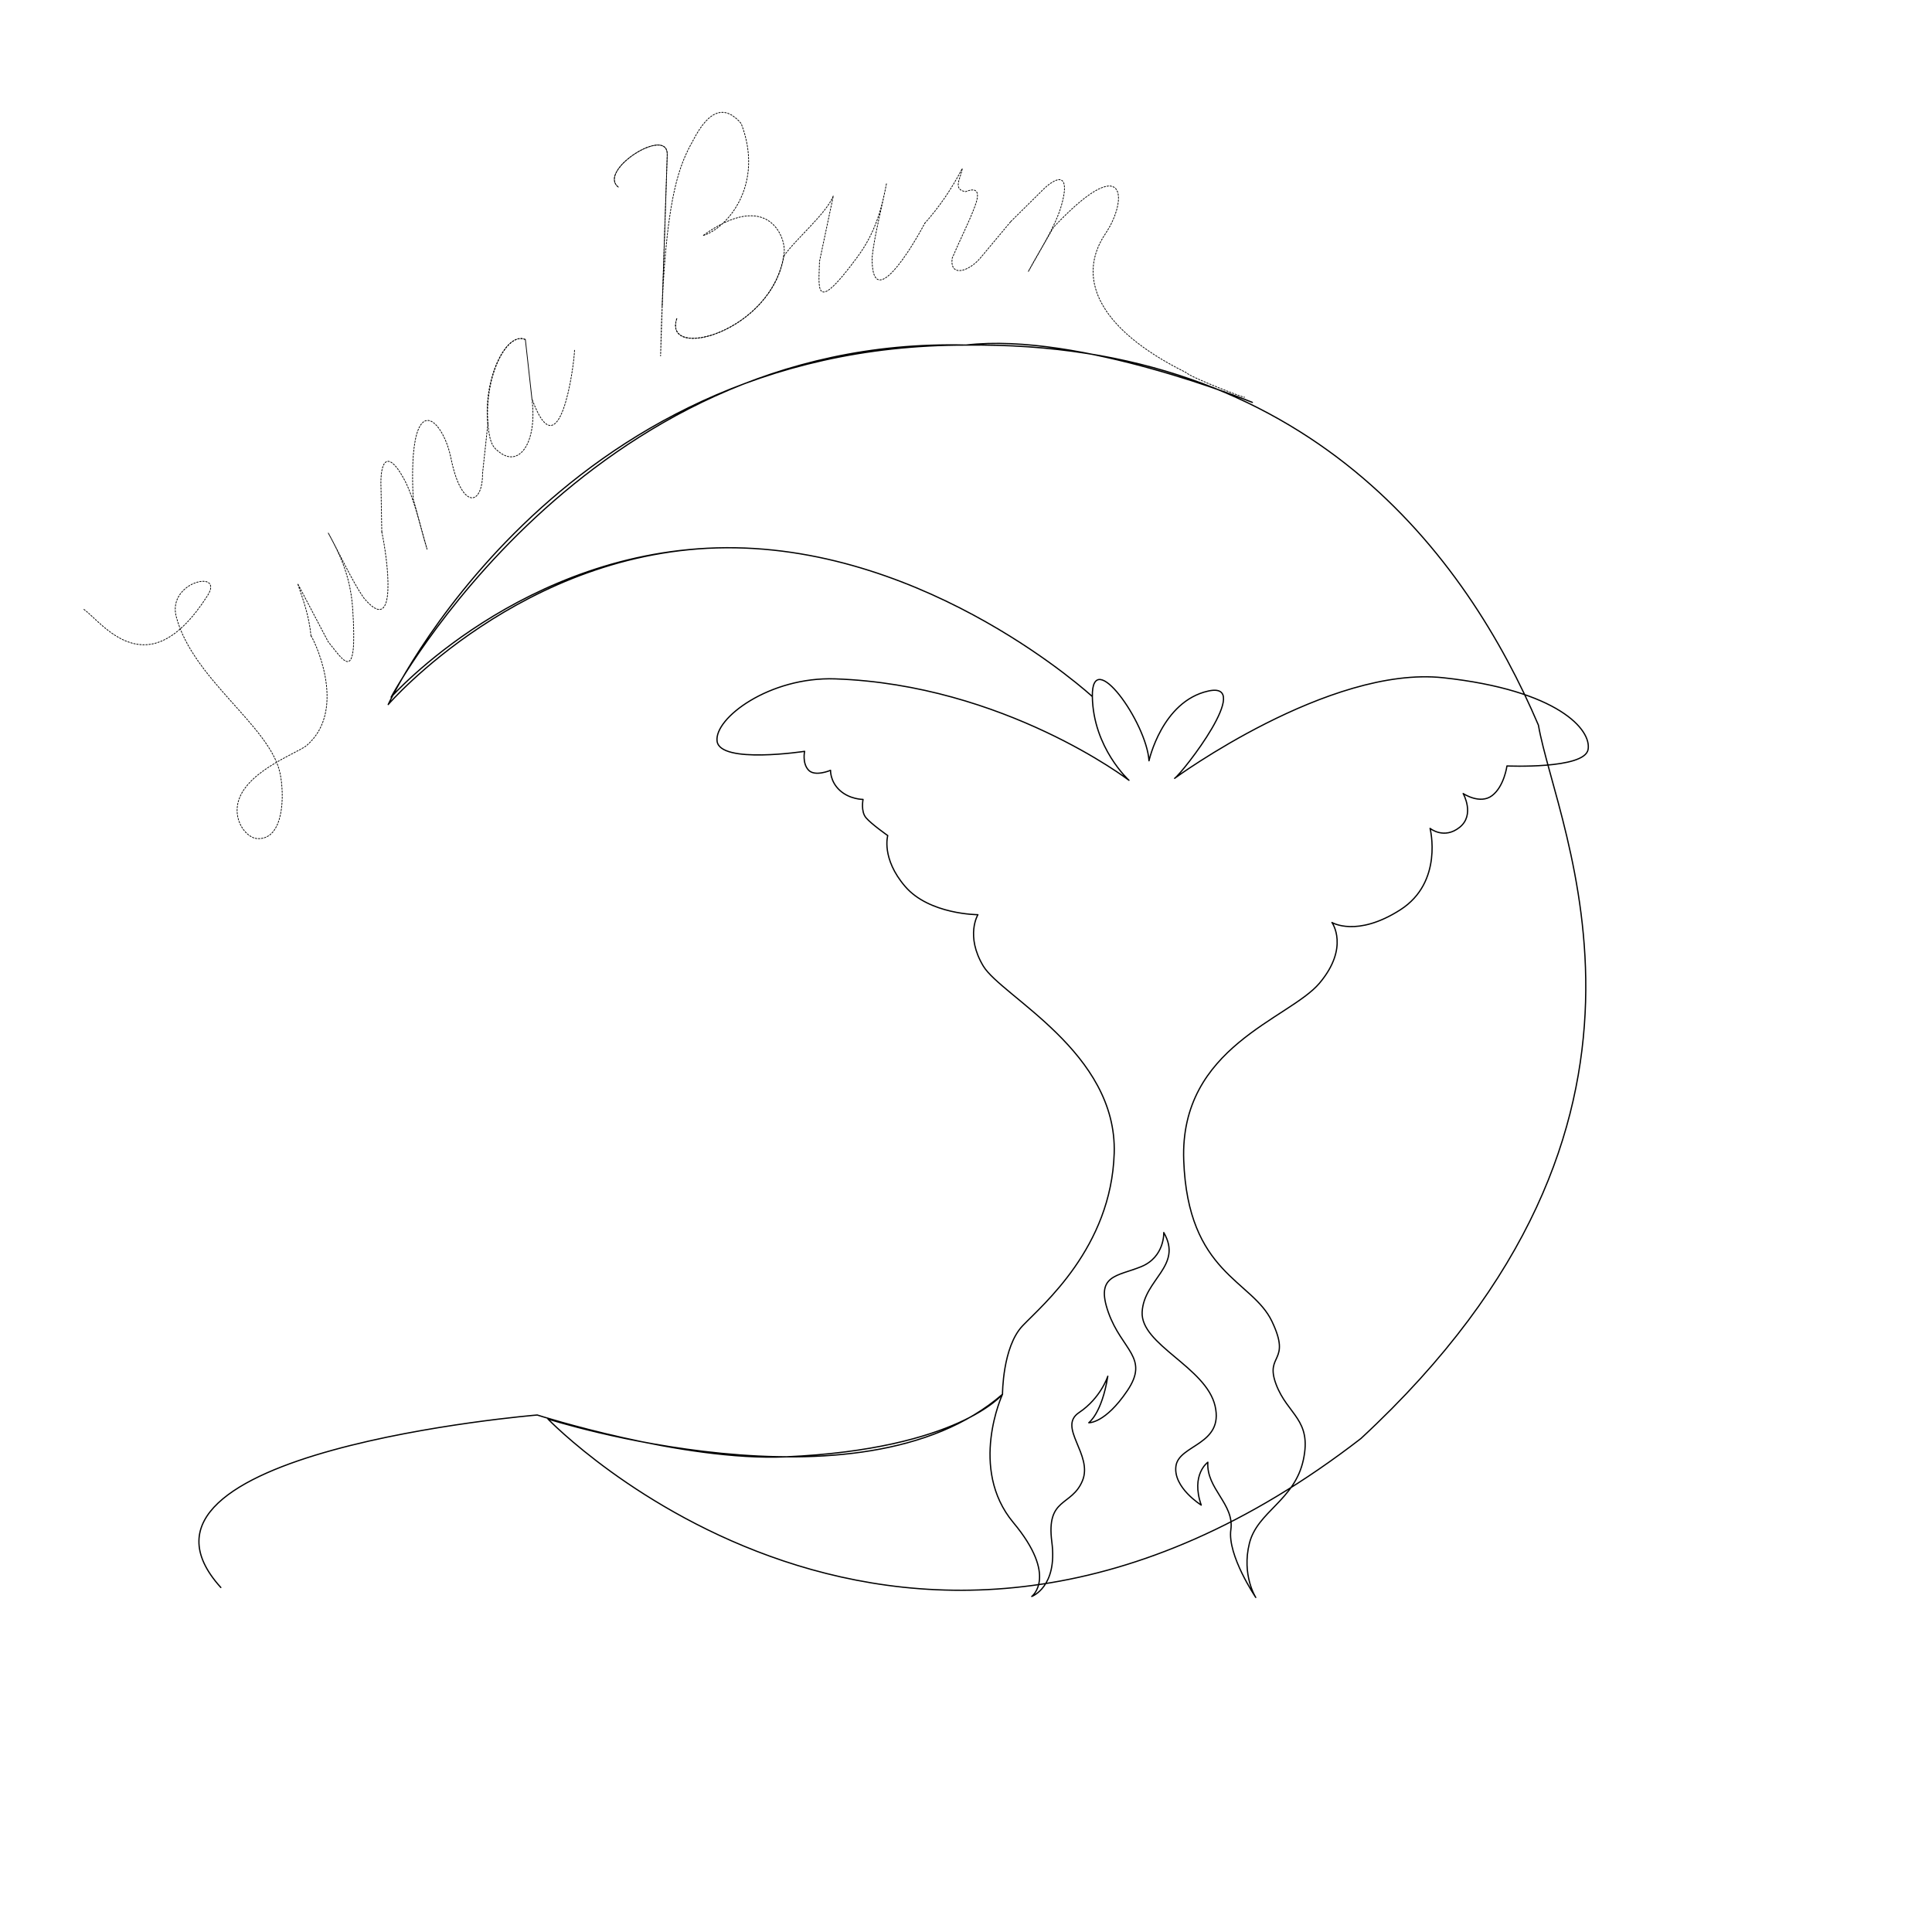
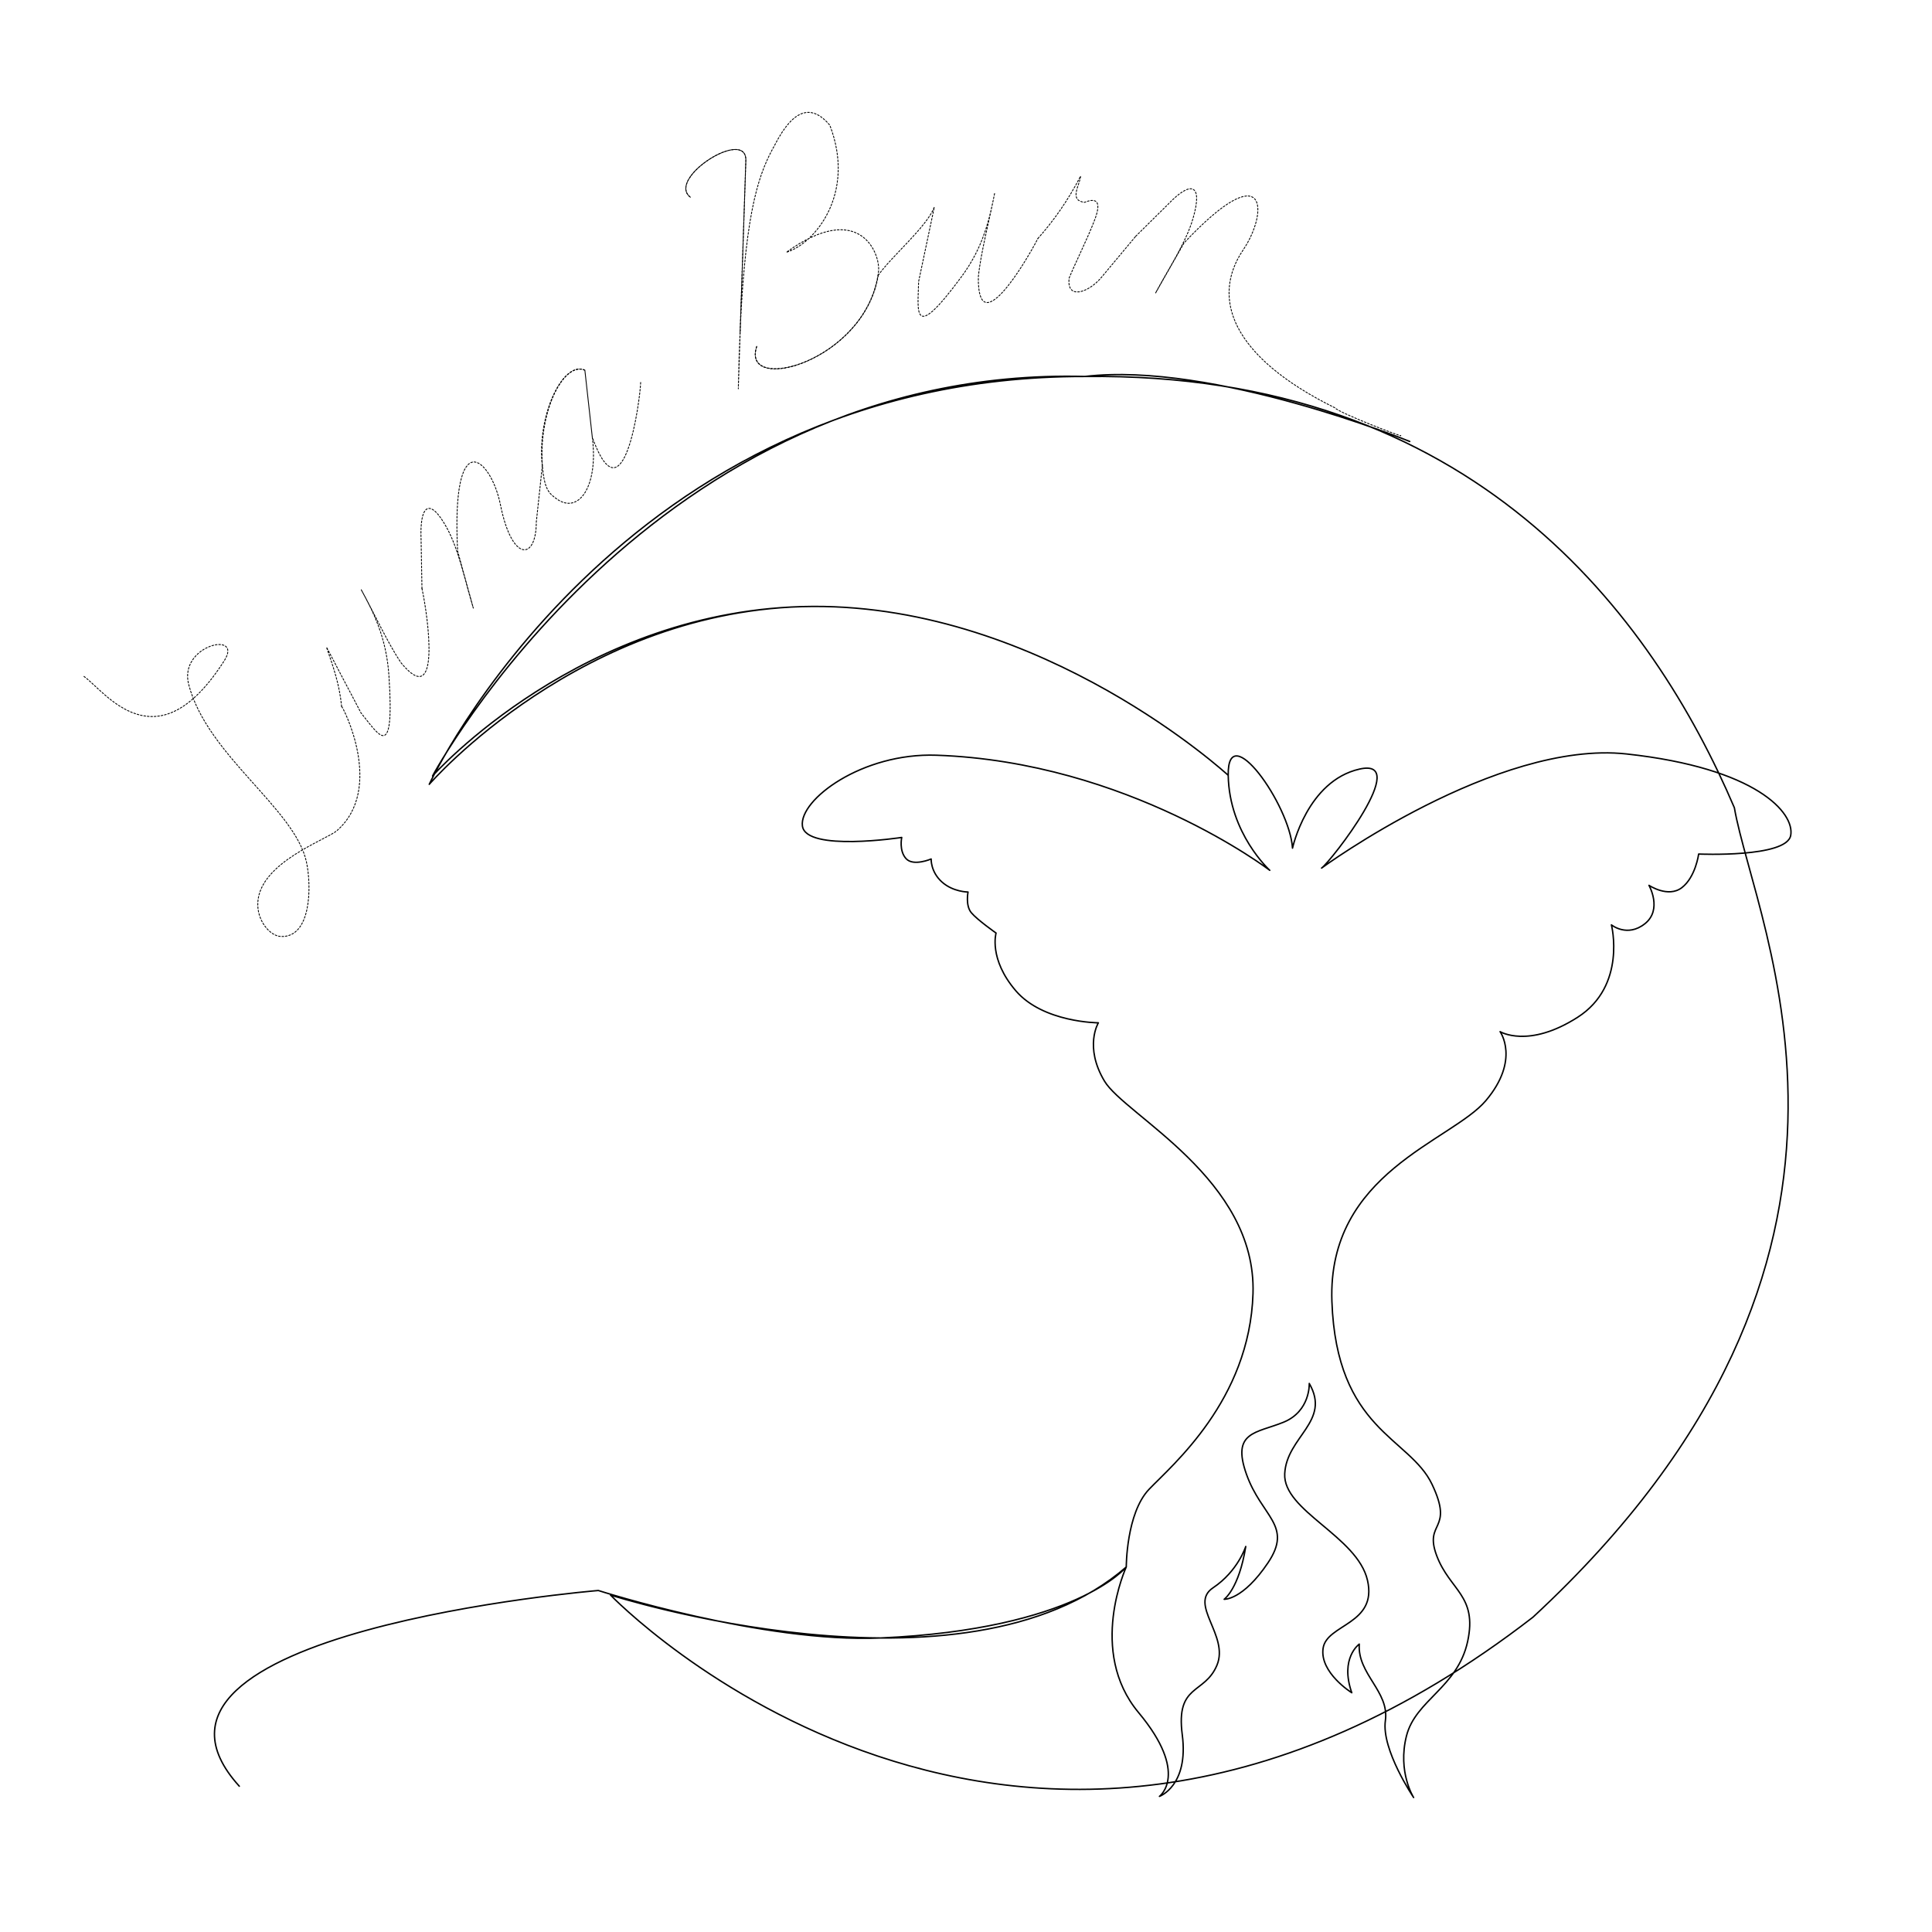
<svg xmlns="http://www.w3.org/2000/svg" xmlns:ns1="http://inkstitch.org/namespace" width="100%" height="100%" viewBox="0 0 6615 6615" version="1.1" xml:space="preserve" style="fill-rule:evenodd;clip-rule:evenodd;stroke-linecap:round;stroke-linejoin:round;stroke-miterlimit:1.5" id="svg9">
  <defs id="defs9">
  
  
  
  
  
  
  
  
    
  
    
  
    
  
    
    
  
    
    
    
  
    
  
    
  
    
    
  
        
    </defs>
-   <path d="m 287.403,2086.65 c 63.054,44.418 218.2,274.329 423.379,-47.602 58.007,-91.014 -138.608,-47.45 -107.395,72.148 55.789,213.764 320.055,373.918 355.124,534.598 16.482,75.518 14.128,230.339 -77.278,225.515 -33.275,-1.756 -73.169,-48.686 -69.171,-104.709 8.546,-119.767 207.223,-187.178 238.635,-214.664 145.056,-126.931 17.536,-374.844 14.113,-374.618" id="path5330-1-1-1-1-1-1-1-1-1-1-1" ns1:ties="3" ns1:bean_stitch_repeats="1" ns1:running_stitch_length_mm="2" style="fill-rule:evenodd;clip-rule:evenodd;stroke-linecap:round;stroke-linejoin:round;stroke-miterlimit:4;fill:none;stroke:#000000;stroke-width:2.612;stroke-dasharray:5.225, 5.225;stroke-opacity:1" ns1:min_stitch_length_mm=".5" ns1:min_jump_stitch_length_mm="3" />
-   <path d="m 1064.81,2177.319 c -6.92,-69.678 -25.01,-118.072 -45.675,-179.172 l 104.393,198.986 c 53.086,64.655 101.726,154.014 84.016,-112.907 -7.709,-116.201 -47.589,-193.142 -83.845,-259.741 39.746,72.171 80.583,162.557 121.005,221.737 120,144.812 81.573,-137.022 62.542,-224.809" id="path2227-1-1-1-1-1-1-1-1-1-1-1-1-1-1-1" ns1:ties="3" ns1:bean_stitch_repeats="1" ns1:running_stitch_length_mm="2" style="fill-rule:evenodd;clip-rule:evenodd;stroke-linecap:round;stroke-linejoin:round;stroke-miterlimit:4;fill:none;stroke:#000000;stroke-width:2.612;stroke-dasharray:5.225, 5.225;stroke-opacity:1" ns1:min_stitch_length_mm=".5" ns1:min_jump_stitch_length_mm="3" />
-   <path d="M 1307.246,1821.412 1304.6,1674.162 c -4.64,-103.645 25.173,-131.325 77.34,-36.478 36.852,67.005 54.943,160.028 80.265,242.785 l -47.377,-171.971 c -19.686,-388.814 100.795,-281.492 129.244,-139.619 35.386,176.467 108.385,166.325 108.178,51.864 l 18.165,-169.424" id="path1192-1-1-1-1-1-1-1-1-1-1-1-1" ns1:ties="3" ns1:bean_stitch_repeats="1" ns1:running_stitch_length_mm="2" style="fill-rule:evenodd;clip-rule:evenodd;stroke-linecap:round;stroke-linejoin:round;stroke-miterlimit:4;fill:none;stroke:#000000;stroke-width:2.612;stroke-dasharray:5.225, 5.225;stroke-opacity:1" ns1:min_stitch_length_mm=".5" ns1:min_jump_stitch_length_mm="3" />
-   <path d="m 1670.415,1451.319 c -11.565,-173.527 68.367,-316.582 128.36,-288.828" id="path3928-1-1-1-1-1-1-1-1" ns1:ties="3" ns1:running_stitch_length_mm="2" style="fill-rule:evenodd;clip-rule:evenodd;stroke-linecap:round;stroke-linejoin:round;stroke-miterlimit:4;fill:none;stroke:#000000;stroke-width:2.612;stroke-dasharray:5.225, 5.225;stroke-opacity:1" ns1:min_stitch_length_mm=".5" ns1:min_jump_stitch_length_mm="3" />
-   <path d="m 1798.775,1162.491 c -66.59,-28.955 -145.3,136.922 -128.36,288.828 6.656,71.681 19.616,82.368 42.495,99.043 67.81,49.421 127.091,-38.6 108.38,-184.913 l -22.516,-202.956 22.516,202.956 c 94.632,260.237 144.283,-112.49 145.854,-166.224" id="path3930-1-1-1-1-1-1-1-1" ns1:bean_stitch_repeats="1" ns1:ties="3" ns1:running_stitch_length_mm="2" style="fill-rule:evenodd;clip-rule:evenodd;stroke-linecap:round;stroke-linejoin:round;stroke-miterlimit:4;fill:none;stroke:#000000;stroke-width:2.612;stroke-dasharray:5.225, 5.225;stroke-opacity:1" ns1:min_stitch_length_mm=".5" ns1:min_jump_stitch_length_mm="3" />
-   <path d="m 2267.248,1046.978 17.308,-517.109 C 2287.36,429.07 2043.847,583.874 2117.206,640.616" id="path9927-1-1-1-1-1-1" ns1:ties="3" ns1:running_stitch_length_mm="2" style="fill-rule:evenodd;clip-rule:evenodd;stroke-linecap:round;stroke-linejoin:round;stroke-miterlimit:4;fill:none;stroke:#000000;stroke-width:2.612;stroke-dasharray:5.225, 5.225;stroke-opacity:1" ns1:min_stitch_length_mm=".5" ns1:min_jump_stitch_length_mm="3" />
-   <path d="M 2117.206,640.616 C 2043.847,583.874 2287.36,429.07 2284.556,529.87 l -22.752,688.689 c 1.331,-68.035 3.316,-129.28 5.877,-184.552 17.034,-367.703 59.525,-471.097 104.265,-551.132 57.493,-112.585 112.538,-122.529 165.854,-59.859 80.05,207.901 -45.969,358.379 -131.118,383.782 222.504,-160.016 284.896,5.391 278.168,58.656 -34.16,270.446 -416.815,372.417 -367.45,225.243" id="path9915-1-1-1-1-1-1" ns1:ties="3" ns1:bean_stitch_repeats="1" ns1:running_stitch_length_mm="2" style="fill-rule:evenodd;clip-rule:evenodd;stroke-linecap:round;stroke-linejoin:round;stroke-miterlimit:4;fill:none;stroke:#000000;stroke-width:2.612;stroke-dasharray:5.225, 5.225;stroke-opacity:1" ns1:min_stitch_length_mm=".5" ns1:min_jump_stitch_length_mm="3" />
-   <path d="m 2317.401,1090.697 c -49.378,147.156 323.87,46.899 366.675,-214.314" id="path9923-1-1-1-1-1-1" ns1:ties="3" ns1:running_stitch_length_mm="2" style="fill-rule:evenodd;clip-rule:evenodd;stroke-linecap:round;stroke-linejoin:round;stroke-miterlimit:4;fill:none;stroke:#000000;stroke-width:2.612;stroke-dasharray:5.225, 5.225;stroke-opacity:1" ns1:min_stitch_length_mm=".5" ns1:min_jump_stitch_length_mm="3" />
-   <path d="m 2684.076,876.384 c 37.944,-55.586 146.453,-145.903 169.214,-206.051 l -47.412,224.868 c -1.602,88.04 -21.626,190.398 130.065,-15.665 66.037,-89.707 84.719,-176.276 99.64,-252.567 -15.84,83.03 -42.116,180.03 -49.465,254.233 -2.797,198.049 139.413,-38.048 179.792,-116.138" id="path2227-1-1-1-1-1-1-1-1-1-1-1-1-1-1-1-1" ns1:ties="3" ns1:bean_stitch_repeats="1" ns1:running_stitch_length_mm="2" style="fill-rule:evenodd;clip-rule:evenodd;stroke-linecap:round;stroke-linejoin:round;stroke-miterlimit:4;fill:none;stroke:#000000;stroke-width:2.612;stroke-dasharray:5.225, 5.225;stroke-opacity:1" ns1:min_stitch_length_mm=".5" ns1:min_jump_stitch_length_mm="3" />
-   <path d="m 3165.909,765.061 c 49.337,-55.512 90.701,-115.075 128.824,-188.168 -3.432,29.827 -35.589,73.092 11.793,79.149 43.197,-17.192 49.542,5.318 29.102,56.687 -20.191,52.746 -50.6,112.507 -75.385,171.206 -9.161,67.058 57.736,45.857 97.323,-1.578 l 103.5,-124.021" id="path3391-1-1-1-1" ns1:ties="3" ns1:bean_stitch_repeats="1" ns1:running_stitch_length_mm="2" style="fill-rule:evenodd;clip-rule:evenodd;stroke-linecap:round;stroke-linejoin:round;stroke-miterlimit:4;fill:none;stroke:#000000;stroke-width:2.612;stroke-dasharray:5.225, 5.225;stroke-opacity:1" ns1:min_stitch_length_mm=".5" ns1:min_jump_stitch_length_mm="3" />
-   <path d="m 3461.067,758.337 98.318,-97.117 c 67.415,-70.751 105.418,-62.894 74.59,43.134 -21.779,74.903 -73.316,150.4 -113.222,225.515 l 86.302,-151.574 c 251.432,-267.378 256.128,-94.463 178.08,21.419 -97.079,144.14 -37.033,321.134 277.064,476.424 12.872,15.648 213.498,92.67 197.881,83.322" id="path1192-1-1-1-1-1-1-1-1-1-1-1-1-1" ns1:ties="3" ns1:bean_stitch_repeats="1" ns1:running_stitch_length_mm="2" style="clip-rule:evenodd;fill:none;fill-rule:evenodd;stroke:#000000;stroke-width:2.612;stroke-linecap:round;stroke-linejoin:round;stroke-miterlimit:4;stroke-dasharray:5.225, 5.225;stroke-opacity:1" ns1:min_stitch_length_mm=".5" ns1:min_jump_stitch_length_mm="3" />
-   <path d="m 4287.918,1377.652 c 0,0 -592.738,-241.934 -980.416,-196.14 -1405.177,-1.907 -1978.288,1230.702 -1978.288,1230.702 0,0 460.698,-532.99 1157.301,-536.806 696.614,-3.828 1253.598,509.603 1253.598,509.603 0,0 -556.984,-513.42 -1253.598,-509.603 -696.603,3.828 -1147.312,511.54 -1147.312,511.54 0,0 661.808,-1238.761 1968.298,-1205.435 1175.802,-14.433 1714.624,726.972 1959.899,1301.3 62.654,362.31 570.39,1351.844 -607.681,2442.502 -1560.832,1207.016 -2783.603,-66.796 -2783.603,-66.796 0,0 1066.113,341.774 1556.362,-84.679 0,0 -0.215,-162.087 68.785,-234.41 69,-72.312 303.466,-268.194 313.649,-590.443 10.941,-345.851 -386.443,-537.701 -448.353,-641.486 -61.91,-103.773 -18.292,-175.655 -18.292,-175.655 0,0 -166.44,-0.408 -249.055,-96.616 -82.614,-96.208 -59.645,-174.307 -59.645,-174.307 0,0 -55.873,-39.129 -74.391,-60.964 -18.53,-21.824 -10.16,-62.799 -10.16,-62.799 0,0 -45.294,0.147 -79.307,-30.737 -34.002,-30.884 -31.974,-68.937 -31.974,-68.937 0,0 -53.619,23.058 -75.626,-0.917 -22.007,-23.987 -13.184,-64.067 -13.184,-64.067 0,0 -289.784,44.282 -299.706,-34.757 -9.933,-79.05 180.077,-221.216 404.508,-213.357 578.56,20.25 1005.789,347.278 1005.789,347.278 0,0 -122.449,-110.863 -125.405,-286.654 -2.956,-175.802 185.695,88.473 193.975,219.812 0,0 44.116,-202.881 202.254,-238.623 158.127,-35.742 -85.774,278.262 -114.566,298.761 0,0 528.09,-387.12 920.434,-344.367 392.344,42.764 507.736,178.214 495.198,245.928 -12.55,67.714 -277.733,56.037 -277.733,56.037 0,0 -9.276,69.65 -50.719,101.429 -41.432,31.779 -99.207,-6.976 -99.207,-6.976 0,0 41.318,72.991 -12.119,115.654 -53.449,42.662 -101.201,3.624 -101.201,3.624 0,0 46.868,183.662 -101.993,278.896 -148.862,95.246 -233.979,43.308 -233.979,43.308 0,0 61.185,84.69 -42.666,207.819 -103.84,123.128 -478.809,217.502 -464.821,606.332 13.999,388.819 234.138,408.989 302.062,551.597 67.924,142.608 -25.371,110.24 14.158,215.486 39.54,105.246 123.423,120.082 93.34,259.009 -30.071,138.916 -157.175,176.244 -184.596,285.136 -27.421,108.881 21.679,185.655 21.679,185.655 0,0 -97.724,-144.306 -85.276,-232.157 12.436,-87.85 -84.879,-140.411 -78.741,-230.809 0,0 -59.384,41.824 -22.664,146.775 0,0 -97.112,-60.398 -86.567,-133.955 10.545,-73.546 164.549,-71.927 134.024,-205.237 -30.524,-133.31 -255.454,-209.438 -249.78,-321.672 5.663,-112.222 140.424,-157.67 74.04,-272.384 0,0 3.942,83.728 -77.71,117.001 -81.64,33.274 -157.776,27.509 -111.802,156.957 45.985,129.436 141.149,154.069 64.888,267.333 -76.26,113.264 -132.19,109.946 -132.19,109.946 0,0 44.762,-31.212 65.172,-159.301 0,0 -23.672,74.634 -98.539,124.555 -74.856,49.922 48.884,144.046 11.734,233.436 -37.15,89.39 -124.929,55.596 -104.78,209.936 20.161,154.329 -68.841,186.153 -68.841,186.153 0,0 91.37,-67.94 -63.088,-253.074 -154.457,-185.134 -37.014,-439.194 -37.014,-439.194 0,0 -151.295,187.963 -741.16,214.238 -355.161,15.821 -851.911,-143.234 -851.911,-143.234 0,0 -1506.526,124.044 -1083.332,590.552" style="clip-rule:evenodd;fill:none;fill-opacity:1;fill-rule:evenodd;stroke:#000000;stroke-width:4.333;stroke-linecap:round;stroke-linejoin:round;stroke-miterlimit:2;stroke-dasharray:none;stroke-opacity:1" id="path1" />
+   <path d="m 287.579,2316.067 c 71.546,50.401 247.588,311.277 480.402,-54.013 65.82,-103.273 -157.277,-53.841 -121.859,81.865 63.302,242.554 363.162,424.278 402.953,606.6 18.701,85.689 16.03,261.362 -87.687,255.889 -37.756,-1.993 -83.024,-55.243 -78.487,-118.812 9.698,-135.897 235.133,-212.387 270.775,-243.576 164.593,-144.026 19.898,-425.33 16.014,-425.073" id="path5330-1-1-1-1-1-1-1-1-1-1-1" ns1:ties="3" ns1:bean_stitch_repeats="1" ns1:running_stitch_length_mm="2" style="clip-rule:evenodd;fill:none;fill-rule:evenodd;stroke:#000000;stroke-width:2.964;stroke-linecap:round;stroke-linejoin:round;stroke-miterlimit:4;stroke-dasharray:5.928, 5.928;stroke-opacity:1" ns1:min_stitch_length_mm=".5" ns1:min_jump_stitch_length_mm="3" />
+   <path d="m 1169.69,2418.948 c -7.852,-79.063 -28.379,-133.975 -51.826,-203.304 l 118.453,225.786 c 60.236,73.363 115.427,174.757 95.332,-128.114 -8.748,-131.852 -53.999,-219.155 -95.138,-294.724 45.1,81.892 91.437,184.451 137.303,251.601 136.162,164.316 92.559,-155.477 70.965,-255.088" id="path2227-1-1-1-1-1-1-1-1-1-1-1-1-1-1-1" ns1:ties="3" ns1:bean_stitch_repeats="1" ns1:running_stitch_length_mm="2" style="clip-rule:evenodd;fill:none;fill-rule:evenodd;stroke:#000000;stroke-width:2.964;stroke-linecap:round;stroke-linejoin:round;stroke-miterlimit:4;stroke-dasharray:5.928, 5.928;stroke-opacity:1" ns1:min_stitch_length_mm=".5" ns1:min_jump_stitch_length_mm="3" />
+   <path d="m 1444.779,2015.105 -3.002,-167.081 c -5.265,-117.605 28.564,-149.012 87.756,-41.391 41.816,76.029 62.343,181.582 91.076,275.484 l -53.758,-195.133 c -22.337,-441.181 114.371,-319.404 146.651,-158.424 40.152,200.235 122.982,188.726 122.748,58.849 l 20.611,-192.243" id="path1192-1-1-1-1-1-1-1-1-1-1-1-1" ns1:ties="3" ns1:bean_stitch_repeats="1" ns1:running_stitch_length_mm="2" style="clip-rule:evenodd;fill:none;fill-rule:evenodd;stroke:#000000;stroke-width:2.964;stroke-linecap:round;stroke-linejoin:round;stroke-miterlimit:4;stroke-dasharray:5.928, 5.928;stroke-opacity:1" ns1:min_stitch_length_mm=".5" ns1:min_jump_stitch_length_mm="3" />
+   <path d="m 1856.86,1595.166 c -13.122,-196.898 77.575,-359.221 145.648,-327.728" id="path3928-1-1-1-1-1-1-1-1" ns1:ties="3" ns1:running_stitch_length_mm="2" style="clip-rule:evenodd;fill:none;fill-rule:evenodd;stroke:#000000;stroke-width:2.964;stroke-linecap:round;stroke-linejoin:round;stroke-miterlimit:4;stroke-dasharray:5.928, 5.928;stroke-opacity:1" ns1:min_stitch_length_mm=".5" ns1:min_jump_stitch_length_mm="3" />
+   <path d="m 2002.508,1267.438 c -75.558,-32.855 -164.87,155.363 -145.648,327.728 7.553,81.335 22.258,93.462 48.219,112.383 76.943,56.077 144.208,-43.799 122.977,-209.818 l -25.548,-230.291 25.548,230.291 c 107.377,295.287 163.716,-127.641 165.498,-188.612" id="path3930-1-1-1-1-1-1-1-1" ns1:bean_stitch_repeats="1" ns1:ties="3" ns1:running_stitch_length_mm="2" style="clip-rule:evenodd;fill:none;fill-rule:evenodd;stroke:#000000;stroke-width:2.964;stroke-linecap:round;stroke-linejoin:round;stroke-miterlimit:4;stroke-dasharray:5.928, 5.928;stroke-opacity:1" ns1:min_stitch_length_mm=".5" ns1:min_jump_stitch_length_mm="3" />
+   <path d="m 2534.078,1136.368 19.639,-586.755 c 3.182,-114.376 -273.128,61.278 -189.889,125.662" id="path9927-1-1-1-1-1-1" ns1:ties="3" ns1:running_stitch_length_mm="2" style="clip-rule:evenodd;fill:none;fill-rule:evenodd;stroke:#000000;stroke-width:2.964;stroke-linecap:round;stroke-linejoin:round;stroke-miterlimit:4;stroke-dasharray:5.928, 5.928;stroke-opacity:1" ns1:min_stitch_length_mm=".5" ns1:min_jump_stitch_length_mm="3" />
+   <path d="m 2363.827,675.275 c -83.239,-64.384 193.071,-240.037 189.889,-125.662 l -25.816,781.444 c 1.511,-77.198 3.763,-146.692 6.669,-209.408 19.328,-417.227 67.542,-534.546 118.308,-625.361 65.236,-127.748 127.696,-139.032 188.192,-67.921 90.831,235.903 -52.16,406.647 -148.777,435.471 252.472,-181.567 323.267,6.117 315.633,66.556 -38.761,306.871 -472.953,422.576 -416.94,255.58" id="path9915-1-1-1-1-1-1" ns1:ties="3" ns1:bean_stitch_repeats="1" ns1:running_stitch_length_mm="2" style="clip-rule:evenodd;fill:none;fill-rule:evenodd;stroke:#000000;stroke-width:2.964;stroke-linecap:round;stroke-linejoin:round;stroke-miterlimit:4;stroke-dasharray:5.928, 5.928;stroke-opacity:1" ns1:min_stitch_length_mm=".5" ns1:min_jump_stitch_length_mm="3" />
+   <path d="m 2590.985,1185.974 c -56.029,166.975 367.491,53.216 416.06,-243.179" id="path9923-1-1-1-1-1-1" ns1:ties="3" ns1:running_stitch_length_mm="2" style="clip-rule:evenodd;fill:none;fill-rule:evenodd;stroke:#000000;stroke-width:2.964;stroke-linecap:round;stroke-linejoin:round;stroke-miterlimit:4;stroke-dasharray:5.928, 5.928;stroke-opacity:1" ns1:min_stitch_length_mm=".5" ns1:min_jump_stitch_length_mm="3" />
+   <path d="m 3007.046,942.797 c 43.054,-63.073 166.178,-165.554 192.004,-233.802 l -53.798,255.154 c -1.818,99.898 -24.539,216.042 147.583,-17.775 74.932,-101.789 96.129,-200.018 113.059,-286.584 -17.973,94.213 -47.788,204.278 -56.127,288.474 -3.174,224.723 158.19,-43.172 204.007,-131.78" id="path2227-1-1-1-1-1-1-1-1-1-1-1-1-1-1-1-1" ns1:ties="3" ns1:bean_stitch_repeats="1" ns1:running_stitch_length_mm="2" style="clip-rule:evenodd;fill:none;fill-rule:evenodd;stroke:#000000;stroke-width:2.964;stroke-linecap:round;stroke-linejoin:round;stroke-miterlimit:4;stroke-dasharray:5.928, 5.928;stroke-opacity:1" ns1:min_stitch_length_mm=".5" ns1:min_jump_stitch_length_mm="3" />
+   <path d="m 3553.775,816.481 c 55.981,-62.988 102.917,-130.574 146.175,-213.512 -3.894,33.845 -40.383,82.937 13.382,89.809 49.014,-19.507 56.215,6.034 33.022,64.322 -22.91,59.85 -57.415,127.66 -85.538,194.265 -10.395,76.09 65.513,52.033 110.43,-1.79 l 117.44,-140.724" id="path3391-1-1-1-1" ns1:ties="3" ns1:bean_stitch_repeats="1" ns1:running_stitch_length_mm="2" style="clip-rule:evenodd;fill:none;fill-rule:evenodd;stroke:#000000;stroke-width:2.964;stroke-linecap:round;stroke-linejoin:round;stroke-miterlimit:4;stroke-dasharray:5.928, 5.928;stroke-opacity:1" ns1:min_stitch_length_mm=".5" ns1:min_jump_stitch_length_mm="3" />
+   <path d="M 3888.685,808.851 4000.245,698.655 c 76.495,-80.28 119.617,-71.365 84.636,48.943 -24.713,84.991 -83.191,170.657 -128.471,255.889 l 97.926,-171.989 c 285.296,-303.39 290.624,-107.186 202.065,24.304 -110.154,163.553 -42.021,364.386 314.38,540.591 14.605,17.756 242.252,105.151 224.532,94.544" id="path1192-1-1-1-1-1-1-1-1-1-1-1-1-1" ns1:ties="3" ns1:bean_stitch_repeats="1" ns1:running_stitch_length_mm="2" style="clip-rule:evenodd;fill:none;fill-rule:evenodd;stroke:#000000;stroke-width:2.964;stroke-linecap:round;stroke-linejoin:round;stroke-miterlimit:4;stroke-dasharray:5.928, 5.928;stroke-opacity:1" ns1:min_stitch_length_mm=".5" ns1:min_jump_stitch_length_mm="3" />
+   <path d="m 4826.9,1511.578 c 0,0 -672.57,-274.519 -1112.463,-222.557 -1594.432,-2.164 -2244.733,1396.458 -2244.733,1396.458 0,0 522.747,-604.775 1313.172,-609.106 790.437,-4.343 1422.438,578.239 1422.438,578.239 0,0 -632,-582.569 -1422.438,-578.239 -790.425,4.343 -1301.836,580.436 -1301.836,580.436 0,0 750.943,-1405.602 2233.397,-1367.789 1334.164,-16.377 1945.557,824.884 2223.867,1476.564 71.093,411.108 647.213,1533.916 -689.526,2771.469 -1771.051,1369.582 -3158.511,-75.793 -3158.511,-75.793 0,0 1209.702,387.805 1765.979,-96.084 0,0 -0.244,-183.918 78.049,-265.982 78.293,-82.051 344.338,-304.315 355.892,-669.966 12.415,-392.432 -438.491,-610.121 -508.739,-727.884 -70.248,-117.75 -20.756,-199.313 -20.756,-199.313 0,0 -188.857,-0.463 -282.598,-109.629 -93.741,-109.166 -67.678,-197.784 -67.678,-197.784 0,0 -63.398,-44.399 -84.411,-69.175 -21.026,-24.763 -11.528,-71.257 -11.528,-71.257 0,0 -51.394,0.167 -89.988,-34.877 -38.581,-35.044 -36.281,-78.222 -36.281,-78.222 0,0 -60.84,26.164 -85.811,-1.041 -24.971,-27.218 -14.96,-72.696 -14.96,-72.696 0,0 -328.813,50.246 -340.072,-39.438 -11.271,-89.697 204.331,-251.011 458.989,-242.093 656.483,22.977 1141.253,394.051 1141.253,394.051 0,0 -138.941,-125.795 -142.295,-325.262 -3.354,-199.48 210.705,100.389 220.1,249.417 0,0 50.058,-230.206 229.495,-270.762 179.424,-40.556 -97.327,315.739 -129.996,338.999 0,0 599.215,-439.259 1044.402,-390.748 445.187,48.524 576.121,202.217 561.894,279.051 -14.24,76.834 -315.139,63.585 -315.139,63.585 0,0 -10.526,79.031 -57.55,115.09 -47.012,36.059 -112.569,-7.916 -112.569,-7.916 0,0 46.883,82.822 -13.751,131.231 -60.648,48.408 -114.831,4.112 -114.831,4.112 0,0 53.181,208.398 -115.73,316.459 -168.911,108.074 -265.493,49.141 -265.493,49.141 0,0 69.425,96.097 -48.413,235.809 -117.825,139.712 -543.297,246.796 -527.425,687.996 15.885,441.187 265.673,464.074 342.745,625.889 77.072,161.815 -28.788,125.088 16.065,244.508 44.866,119.421 140.046,136.255 105.912,293.893 -34.122,157.626 -178.345,199.981 -209.459,323.54 -31.114,123.546 24.598,210.66 24.598,210.66 0,0 -110.885,-163.742 -96.761,-263.424 14.111,-99.682 -96.311,-159.322 -89.346,-261.895 0,0 -67.382,47.457 -25.716,166.544 0,0 -110.191,-68.532 -98.226,-151.997 11.965,-83.452 186.711,-81.614 152.075,-232.879 -34.636,-151.264 -289.86,-237.646 -283.421,-364.996 6.426,-127.337 159.337,-178.906 84.012,-309.07 0,0 4.472,95.004 -88.176,132.76 -92.636,37.755 -179.026,31.214 -126.86,178.097 52.178,146.869 160.159,174.82 73.628,303.339 -86.531,128.519 -149.993,124.754 -149.993,124.754 0,0 50.79,-35.416 73.949,-180.757 0,0 -26.86,84.686 -111.811,141.331 -84.938,56.645 55.468,163.447 13.315,264.877 -42.154,101.43 -141.755,63.084 -118.892,238.212 22.876,175.115 -78.113,211.225 -78.113,211.225 0,0 103.676,-77.091 -71.585,-287.16 -175.26,-210.069 -42,-498.346 -42,-498.346 0,0 -171.672,213.279 -840.983,243.093 -402.995,17.951 -966.65,-162.525 -966.65,-162.525 0,0 -1709.431,140.751 -1229.24,670.09" style="clip-rule:evenodd;fill:none;fill-opacity:1;fill-rule:evenodd;stroke:#000000;stroke-width:4.917;stroke-linecap:round;stroke-linejoin:round;stroke-miterlimit:2;stroke-dasharray:none;stroke-opacity:1" id="path1" />
</svg>
